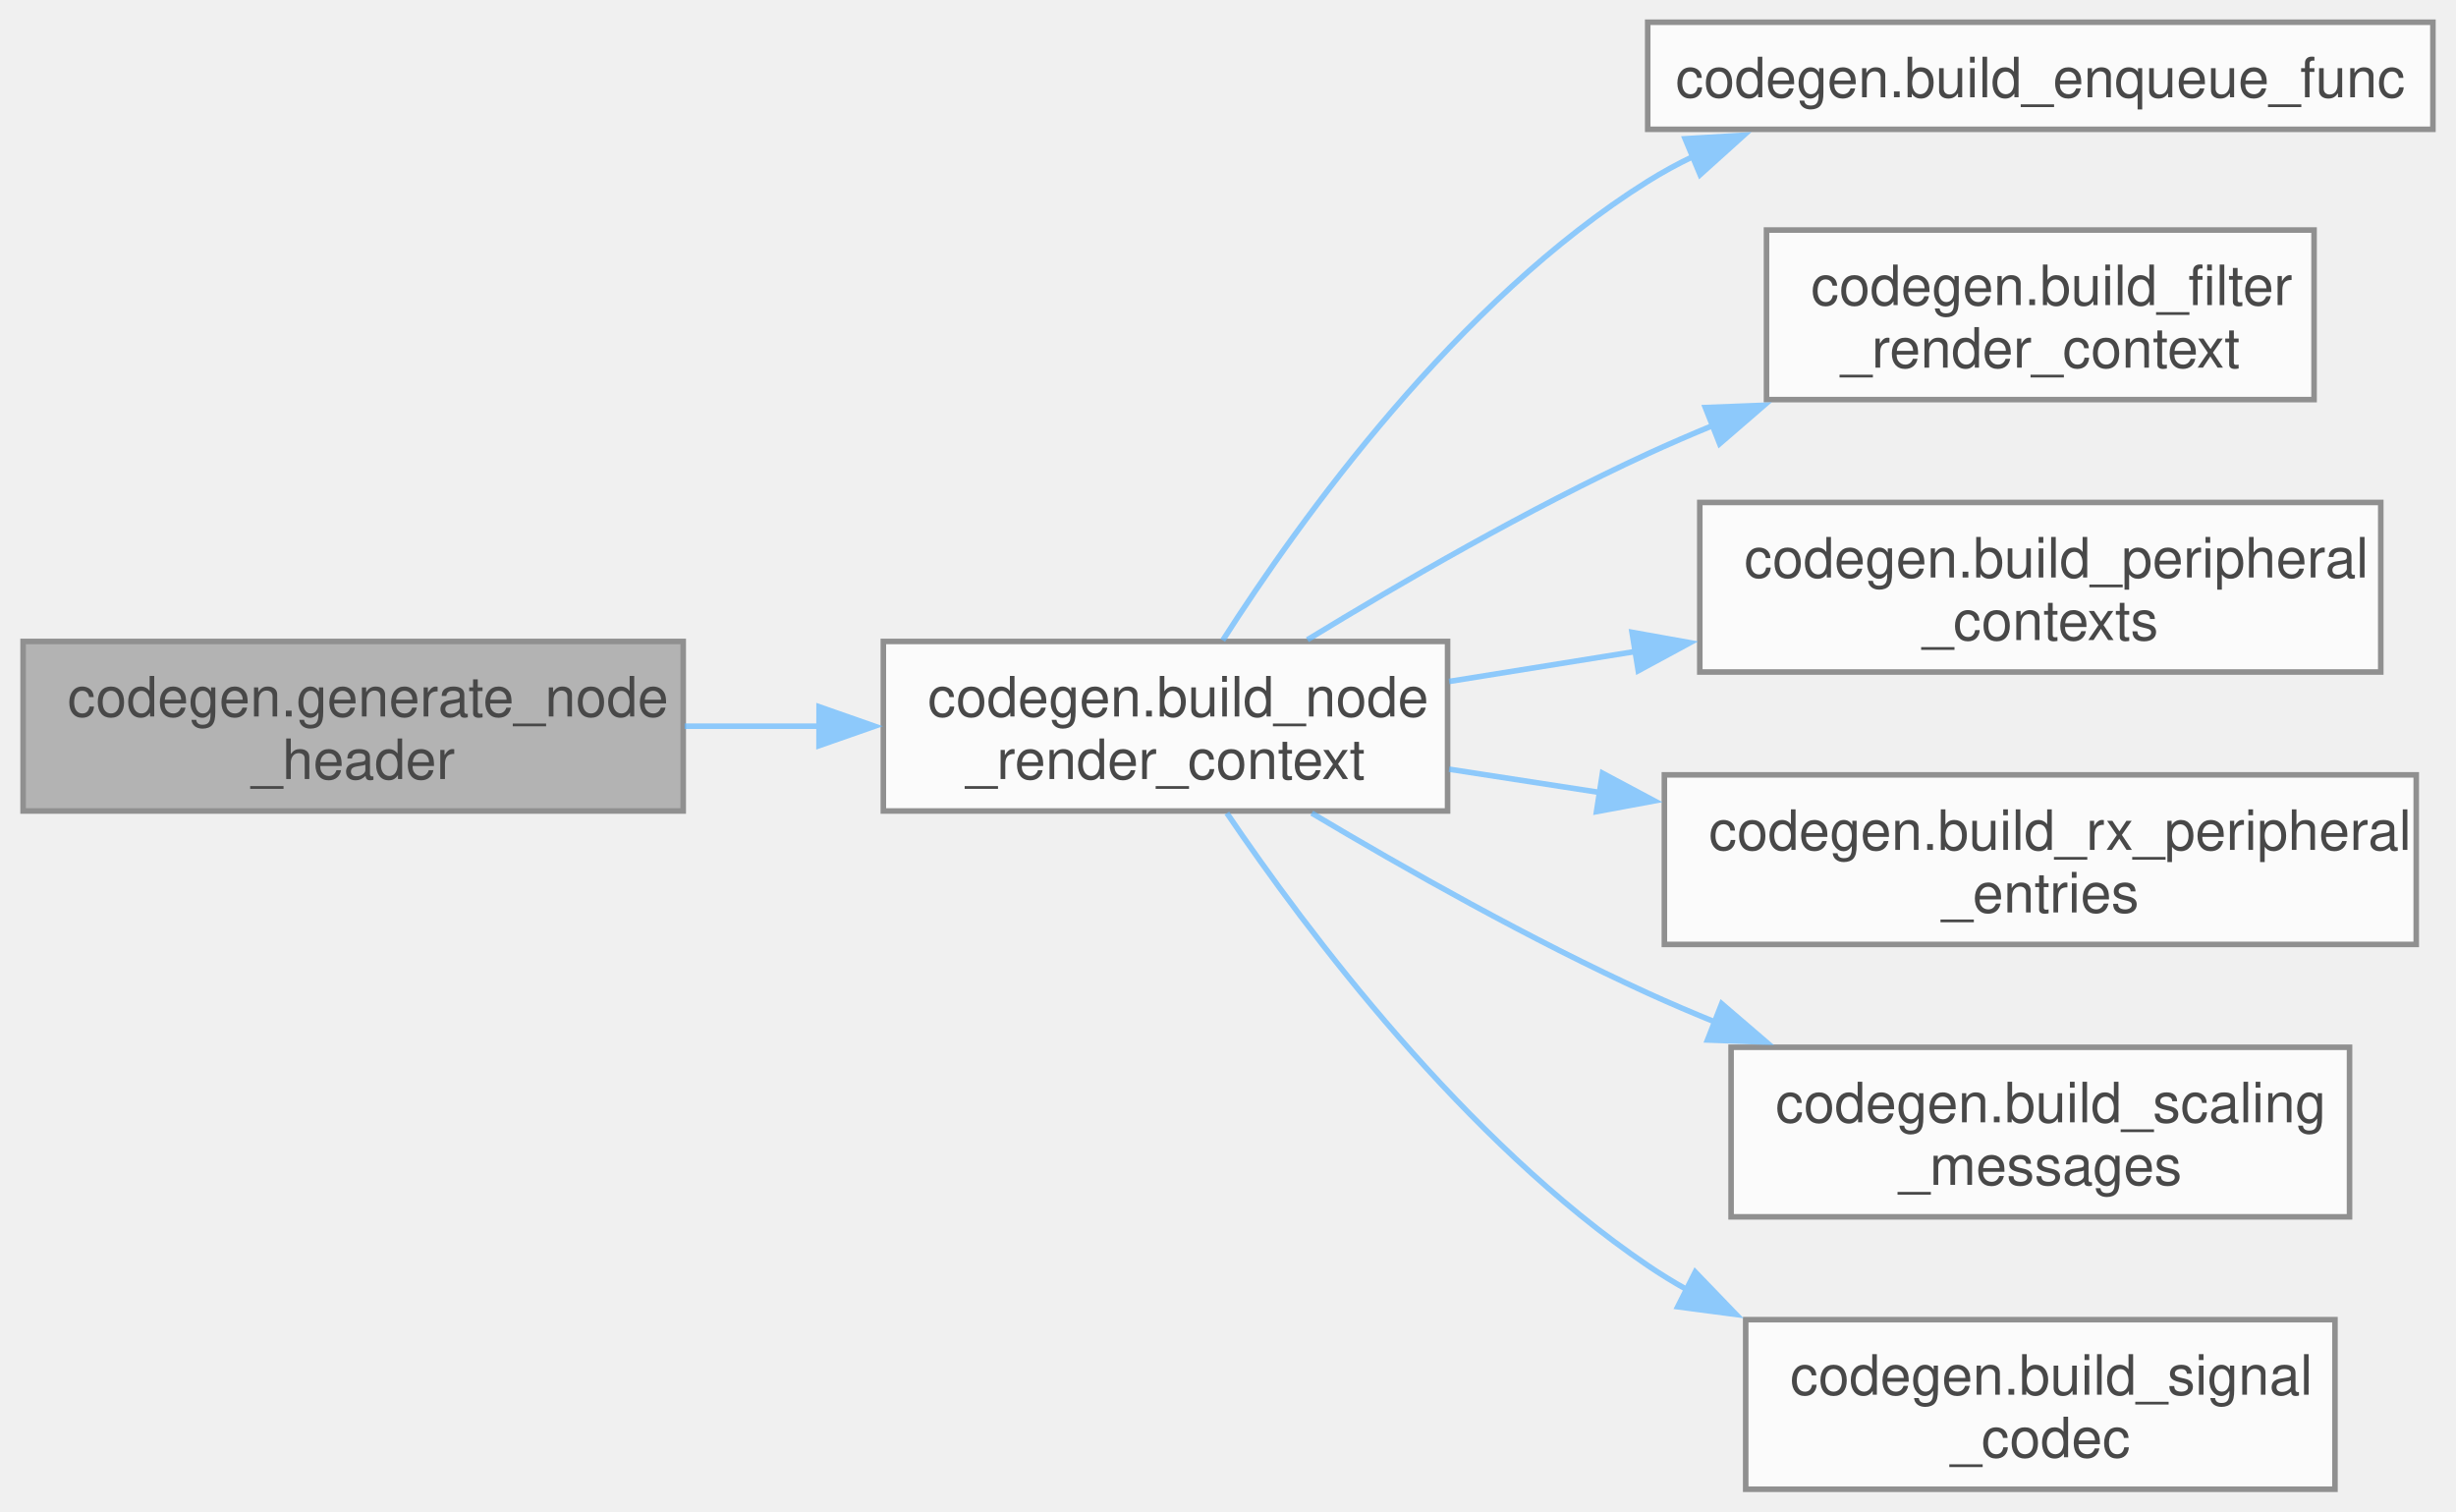
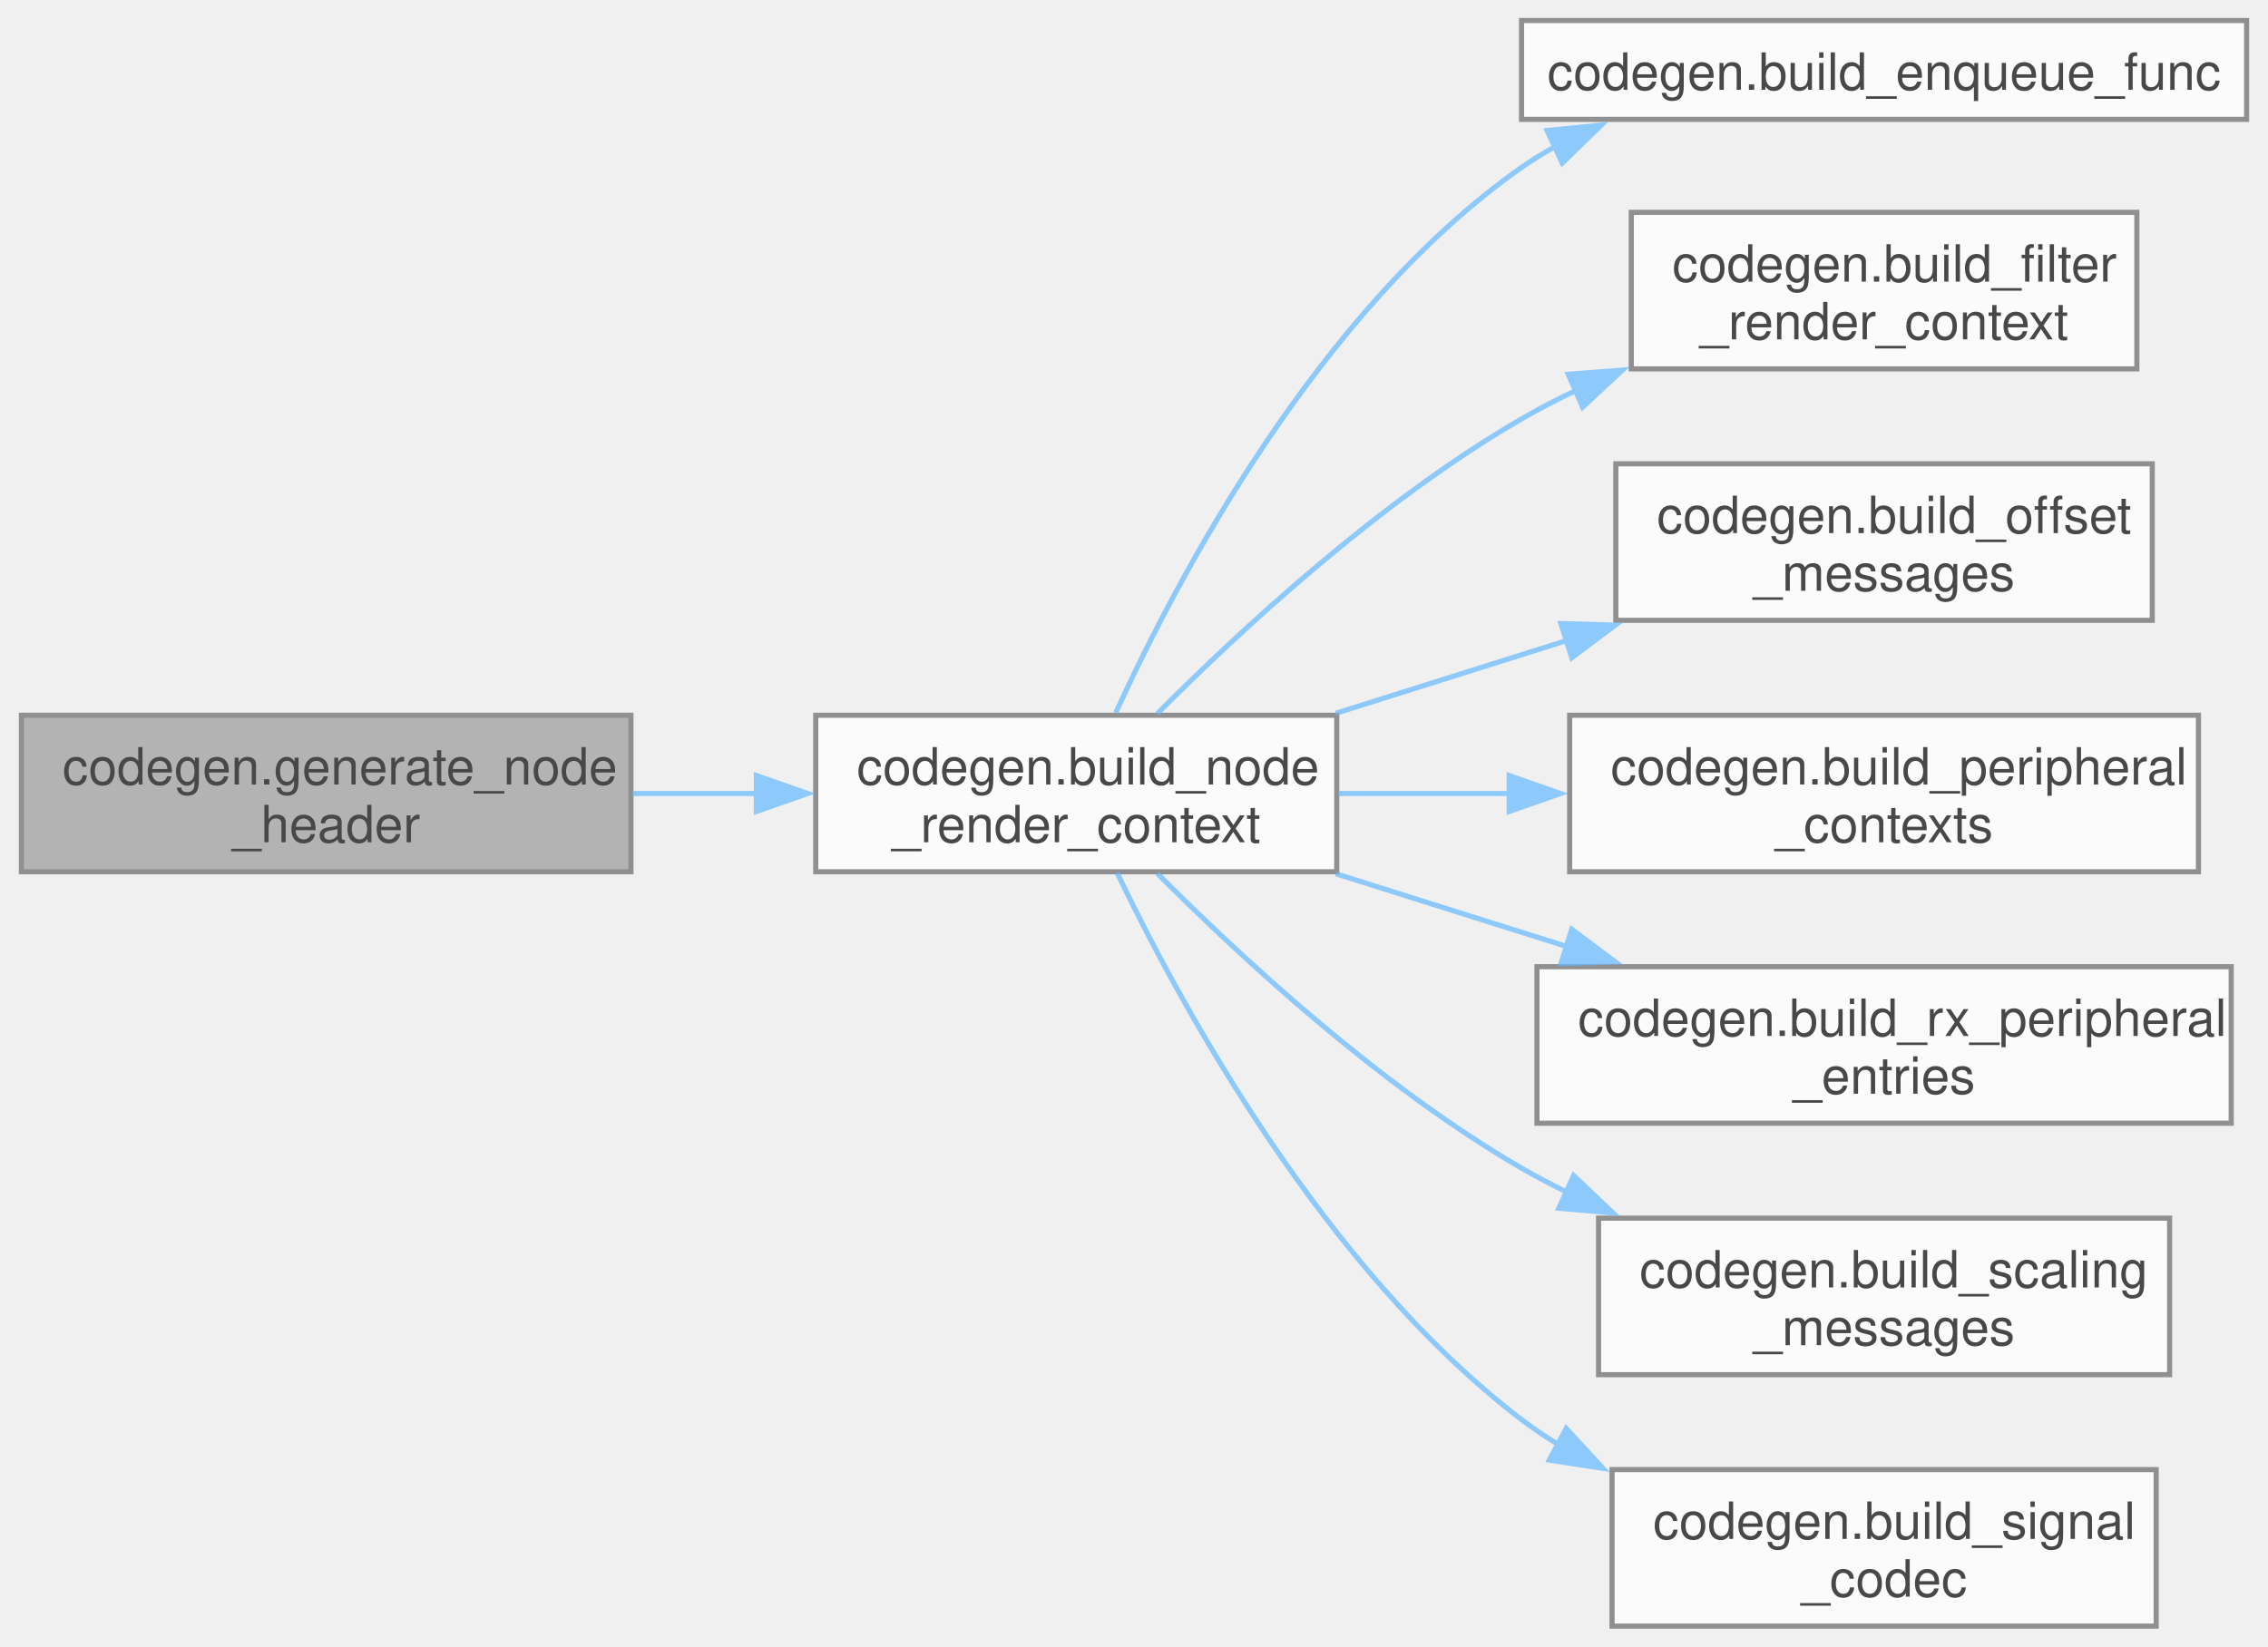
- <svg xmlns="http://www.w3.org/2000/svg" xmlns:xlink="http://www.w3.org/1999/xlink" width="442pt" height="272pt" viewBox="0.00 0.00 441.50 271.88">
+ <svg xmlns="http://www.w3.org/2000/svg" xmlns:xlink="http://www.w3.org/1999/xlink" width="442pt" height="321pt" viewBox="0.00 0.00 441.50 320.88">
  <svg id="main" version="1.1" xml:space="preserve">
    <style type="text/css">
.node, .edge {opacity: 0.7;}
.node.selected, .edge.selected {opacity: 1;}
.edge:hover path { stroke: red; }
.edge:hover polygon { stroke: red; fill: red; }
</style>
    <svg id="graph" class="graph">
-       <g id="graph0" class="graph" transform="scale(1 1) rotate(0) translate(4 267.88)">
+       <g id="graph0" class="graph" transform="scale(1 1) rotate(0) translate(4 316.88)">
        <g id="Node000001" class="node">
          <g id="a_Node000001">
            <a xlink:title=" ">
-               <polygon fill="#999999" stroke="#666666" points="118.75,-152.5 0,-152.5 0,-122 118.75,-122 118.75,-152.5" />
-               <text text-anchor="start" x="8" y="-139" font-family="Helvetica,sans-Serif" font-size="10.00">codegen.generate_node</text>
-               <text text-anchor="middle" x="59.38" y="-127.75" font-family="Helvetica,sans-Serif" font-size="10.00">_header</text>
+               <polygon fill="#999999" stroke="#666666" points="118.75,-177.5 0,-177.5 0,-147 118.75,-147 118.75,-177.5" />
+               <text text-anchor="start" x="8" y="-164" font-family="Helvetica,sans-Serif" font-size="10.00">codegen.generate_node</text>
+               <text text-anchor="middle" x="59.38" y="-152.75" font-family="Helvetica,sans-Serif" font-size="10.00">_header</text>
            </a>
          </g>
        </g>
        <g id="Node000002" class="node">
          <g id="a_Node000002">
            <a xlink:href="namespacecodegen.html#a17bf37c0bd0aa8e242882881cac4a16a" target="_top" xlink:title=" ">
-               <polygon fill="white" stroke="#666666" points="256.25,-152.5 154.75,-152.5 154.75,-122 256.25,-122 256.25,-152.5" />
-               <text text-anchor="start" x="162.75" y="-139" font-family="Helvetica,sans-Serif" font-size="10.00">codegen.build_node</text>
-               <text text-anchor="middle" x="205.5" y="-127.75" font-family="Helvetica,sans-Serif" font-size="10.00">_render_context</text>
+               <polygon fill="white" stroke="#666666" points="256.25,-177.5 154.75,-177.5 154.75,-147 256.25,-147 256.25,-177.5" />
+               <text text-anchor="start" x="162.75" y="-164" font-family="Helvetica,sans-Serif" font-size="10.00">codegen.build_node</text>
+               <text text-anchor="middle" x="205.5" y="-152.75" font-family="Helvetica,sans-Serif" font-size="10.00">_render_context</text>
            </a>
          </g>
        </g>
        <g id="edge1_Node000001_Node000002" class="edge">
          <g id="a_edge1_Node000001_Node000002">
            <a xlink:title=" ">
-               <path fill="none" stroke="#63b8ff" d="M119,-137.25C127.05,-137.25 135.33,-137.25 143.43,-137.25" />
-               <polygon fill="#63b8ff" stroke="#63b8ff" points="143.19,-140.75 153.18,-137.25 143.18,-133.75 143.19,-140.75" />
+               <path fill="none" stroke="#63b8ff" d="M119,-162.25C127.05,-162.25 135.33,-162.25 143.43,-162.25" />
+               <polygon fill="#63b8ff" stroke="#63b8ff" points="143.19,-165.75 153.18,-162.25 143.18,-158.75 143.19,-165.75" />
            </a>
          </g>
        </g>
        <g id="Node000003" class="node">
          <g id="a_Node000003">
            <a xlink:href="namespacecodegen.html#a093ecb196dfddae85938220855b49f90" target="_top" xlink:title=" ">
-               <polygon fill="white" stroke="#666666" points="433.5,-263.88 292.25,-263.88 292.25,-244.62 433.5,-244.62 433.5,-263.88" />
-               <text text-anchor="middle" x="362.88" y="-250.38" font-family="Helvetica,sans-Serif" font-size="10.00">codegen.build_enqueue_func</text>
+               <polygon fill="white" stroke="#666666" points="433.5,-312.88 292.25,-312.88 292.25,-293.62 433.5,-293.62 433.5,-312.88" />
+               <text text-anchor="middle" x="362.88" y="-299.38" font-family="Helvetica,sans-Serif" font-size="10.00">codegen.build_enqueue_func</text>
            </a>
          </g>
        </g>
        <g id="edge2_Node000002_Node000003" class="edge">
          <g id="a_edge2_Node000002_Node000003">
            <a xlink:title=" ">
-               <path fill="none" stroke="#63b8ff" d="M215.8,-152.69C229.69,-174.42 257.95,-213.78 292.25,-235.25 294.85,-236.88 297.59,-238.37 300.41,-239.73" />
-               <polygon fill="#63b8ff" stroke="#63b8ff" points="298.98,-242.92 309.55,-243.55 301.68,-236.46 298.98,-242.92" />
+               <path fill="none" stroke="#63b8ff" d="M213.2,-178C225.14,-204.15 252.63,-256.43 292.25,-284.25 294.33,-285.71 296.52,-287.06 298.79,-288.31" />
+               <polygon fill="#63b8ff" stroke="#63b8ff" points="297.23,-291.44 307.77,-292.5 300.18,-285.1 297.23,-291.44" />
            </a>
          </g>
        </g>
        <g id="Node000004" class="node">
          <g id="a_Node000004">
            <a xlink:href="namespacecodegen.html#abfa4f309e7c7850819e64eacfedc5079" target="_top" xlink:title=" ">
-               <polygon fill="white" stroke="#666666" points="412.12,-226.5 313.62,-226.5 313.62,-196 412.12,-196 412.12,-226.5" />
-               <text text-anchor="start" x="321.62" y="-213" font-family="Helvetica,sans-Serif" font-size="10.00">codegen.build_filter</text>
-               <text text-anchor="middle" x="362.88" y="-201.75" font-family="Helvetica,sans-Serif" font-size="10.00">_render_context</text>
+               <polygon fill="white" stroke="#666666" points="412.12,-275.5 313.62,-275.5 313.62,-245 412.12,-245 412.12,-275.5" />
+               <text text-anchor="start" x="321.62" y="-262" font-family="Helvetica,sans-Serif" font-size="10.00">codegen.build_filter</text>
+               <text text-anchor="middle" x="362.88" y="-250.75" font-family="Helvetica,sans-Serif" font-size="10.00">_render_context</text>
            </a>
          </g>
        </g>
        <g id="edge3_Node000002_Node000004" class="edge">
          <g id="a_edge3_Node000002_Node000004">
            <a xlink:title=" ">
-               <path fill="none" stroke="#63b8ff" d="M231.03,-152.8C247.86,-163.07 270.92,-176.42 292.25,-186.25 296.03,-187.99 299.97,-189.69 303.96,-191.34" />
-               <polygon fill="#63b8ff" stroke="#63b8ff" points="302.62,-194.57 313.2,-194.98 305.19,-188.06 302.62,-194.57" />
+               <path fill="none" stroke="#63b8ff" d="M221.31,-177.83C237.45,-194.05 264.67,-219.28 292.25,-235.25 295.63,-237.21 299.19,-239.05 302.84,-240.79" />
+               <polygon fill="#63b8ff" stroke="#63b8ff" points="301.34,-243.95 311.9,-244.76 304.15,-237.54 301.34,-243.95" />
            </a>
          </g>
        </g>
        <g id="Node000005" class="node">
          <g id="a_Node000005">
+             <a xlink:href="namespacecodegen.html#af8660635d08afd7b8247a905e4a5c66d" target="_top" xlink:title=" ">
+               <polygon fill="white" stroke="#666666" points="415.12,-226.5 310.62,-226.5 310.62,-196 415.12,-196 415.12,-226.5" />
+               <text text-anchor="start" x="318.62" y="-213" font-family="Helvetica,sans-Serif" font-size="10.00">codegen.build_offset</text>
+               <text text-anchor="middle" x="362.88" y="-201.75" font-family="Helvetica,sans-Serif" font-size="10.00">_messages</text>
+             </a>
+           </g>
+         </g>
+         <g id="edge4_Node000002_Node000005" class="edge">
+           <g id="a_edge4_Node000002_Node000005">
+             <a xlink:title=" ">
+               <path fill="none" stroke="#63b8ff" d="M256.09,-177.89C270.45,-182.42 286.3,-187.42 301.26,-192.13" />
+               <polygon fill="#63b8ff" stroke="#63b8ff" points="299.92,-195.38 310.51,-195.05 302.03,-188.71 299.92,-195.38" />
+             </a>
+           </g>
+         </g>
+         <g id="Node000006" class="node">
+           <g id="a_Node000006">
            <a xlink:href="namespacecodegen.html#a6d6adf0f6f8c602da41a0cb38b946eaf" target="_top" xlink:title=" ">
              <polygon fill="white" stroke="#666666" points="424.12,-177.5 301.62,-177.5 301.62,-147 424.12,-147 424.12,-177.5" />
              <text text-anchor="start" x="309.62" y="-164" font-family="Helvetica,sans-Serif" font-size="10.00">codegen.build_peripheral</text>
              <text text-anchor="middle" x="362.88" y="-152.75" font-family="Helvetica,sans-Serif" font-size="10.00">_contexts</text>
            </a>
          </g>
        </g>
-         <g id="edge4_Node000002_Node000005" class="edge">
-           <g id="a_edge4_Node000002_Node000005">
+         <g id="edge5_Node000002_Node000006" class="edge">
+           <g id="a_edge5_Node000002_Node000006">
            <a xlink:title=" ">
-               <path fill="none" stroke="#63b8ff" d="M256.52,-145.3C267.23,-147.02 278.75,-148.87 290.1,-150.7" />
-               <polygon fill="#63b8ff" stroke="#63b8ff" points="289.43,-154.14 299.86,-152.27 290.55,-147.23 289.43,-154.14" />
+               <path fill="none" stroke="#63b8ff" d="M256.52,-162.25C267.23,-162.25 278.75,-162.25 290.1,-162.25" />
+               <polygon fill="#63b8ff" stroke="#63b8ff" points="289.84,-165.75 299.84,-162.25 289.84,-158.75 289.84,-165.75" />
            </a>
          </g>
        </g>
-         <g id="Node000006" class="node">
-           <g id="a_Node000006">
+         <g id="Node000007" class="node">
+           <g id="a_Node000007">
            <a xlink:href="namespacecodegen.html#a9cd0696879855870f25d565a2b224853" target="_top" xlink:title=" ">
              <polygon fill="white" stroke="#666666" points="430.5,-128.5 295.25,-128.5 295.25,-98 430.5,-98 430.5,-128.5" />
              <text text-anchor="start" x="303.25" y="-115" font-family="Helvetica,sans-Serif" font-size="10.00">codegen.build_rx_peripheral</text>
              <text text-anchor="middle" x="362.88" y="-103.75" font-family="Helvetica,sans-Serif" font-size="10.00">_entries</text>
            </a>
          </g>
        </g>
-         <g id="edge5_Node000002_Node000006" class="edge">
-           <g id="a_edge5_Node000002_Node000006">
+         <g id="edge6_Node000002_Node000007" class="edge">
+           <g id="a_edge6_Node000002_Node000007">
            <a xlink:title=" ">
-               <path fill="none" stroke="#63b8ff" d="M256.52,-129.52C265.22,-128.18 274.46,-126.75 283.7,-125.32" />
-               <polygon fill="#63b8ff" stroke="#63b8ff" points="284.11,-128.8 293.45,-123.82 283.04,-121.89 284.11,-128.8" />
+               <path fill="none" stroke="#63b8ff" d="M256.09,-146.61C270.45,-142.08 286.3,-137.08 301.26,-132.37" />
+               <polygon fill="#63b8ff" stroke="#63b8ff" points="302.03,-135.79 310.51,-129.45 299.92,-129.12 302.03,-135.79" />
            </a>
          </g>
        </g>
-         <g id="Node000007" class="node">
-           <g id="a_Node000007">
+         <g id="Node000008" class="node">
+           <g id="a_Node000008">
            <a xlink:href="namespacecodegen.html#ad8631d9e42453c41f2cbd2e268ef1277" target="_top" xlink:title=" ">
              <polygon fill="white" stroke="#666666" points="418.5,-79.5 307.25,-79.5 307.25,-49 418.5,-49 418.5,-79.5" />
              <text text-anchor="start" x="315.25" y="-66" font-family="Helvetica,sans-Serif" font-size="10.00">codegen.build_scaling</text>
              <text text-anchor="middle" x="362.88" y="-54.75" font-family="Helvetica,sans-Serif" font-size="10.00">_messages</text>
            </a>
          </g>
        </g>
-         <g id="edge6_Node000002_Node000007" class="edge">
-           <g id="a_edge6_Node000002_Node000007">
+         <g id="edge7_Node000002_Node000008" class="edge">
+           <g id="a_edge7_Node000002_Node000008">
            <a xlink:title=" ">
-               <path fill="none" stroke="#63b8ff" d="M231.81,-121.62C248.59,-111.63 271.29,-98.8 292.25,-89.25 296.21,-87.44 300.35,-85.68 304.54,-83.97" />
-               <polygon fill="#63b8ff" stroke="#63b8ff" points="305.56,-87.33 313.6,-80.43 303.01,-80.81 305.56,-87.33" />
+               <path fill="none" stroke="#63b8ff" d="M221.31,-146.67C237.45,-130.45 264.67,-105.22 292.25,-89.25 295.06,-87.62 298,-86.07 301.01,-84.6" />
+               <polygon fill="#63b8ff" stroke="#63b8ff" points="302.39,-87.81 310.07,-80.51 299.51,-81.43 302.39,-87.81" />
            </a>
          </g>
        </g>
-         <g id="Node000008" class="node">
-           <g id="a_Node000008">
+         <g id="Node000009" class="node">
+           <g id="a_Node000009">
            <a xlink:href="namespacecodegen.html#af1baf895127cda9249014694418d1d13" target="_top" xlink:title=" ">
              <polygon fill="white" stroke="#666666" points="415.88,-30.5 309.88,-30.5 309.88,0 415.88,0 415.88,-30.5" />
              <text text-anchor="start" x="317.88" y="-17" font-family="Helvetica,sans-Serif" font-size="10.00">codegen.build_signal</text>
              <text text-anchor="middle" x="362.88" y="-5.75" font-family="Helvetica,sans-Serif" font-size="10.00">_codec</text>
            </a>
          </g>
        </g>
-         <g id="edge7_Node000002_Node000008" class="edge">
-           <g id="a_edge7_Node000002_Node000008">
+         <g id="edge8_Node000002_Node000009" class="edge">
+           <g id="a_edge8_Node000002_Node000009">
            <a xlink:title=" ">
-               <path fill="none" stroke="#63b8ff" d="M216.55,-121.62C230.93,-100.4 259.32,-62.58 292.25,-40.25 294.49,-38.73 296.84,-37.29 299.25,-35.93" />
-               <polygon fill="#63b8ff" stroke="#63b8ff" points="300.8,-39.07 308.15,-31.44 297.65,-32.82 300.8,-39.07" />
+               <path fill="none" stroke="#63b8ff" d="M213.44,-146.84C225.74,-121.17 253.75,-69.6 292.25,-40.25 294.53,-38.51 296.94,-36.89 299.44,-35.37" />
+               <polygon fill="#63b8ff" stroke="#63b8ff" points="300.95,-38.53 308.12,-30.74 297.65,-32.36 300.95,-38.53" />
            </a>
          </g>
        </g>
      </g>
    </svg>
  </svg>
  <style type="text/css">

[data-mouse-over-selected='false'] { opacity: 0.7; }
[data-mouse-over-selected='true']  { opacity: 1.0; }

</style>
</svg>
